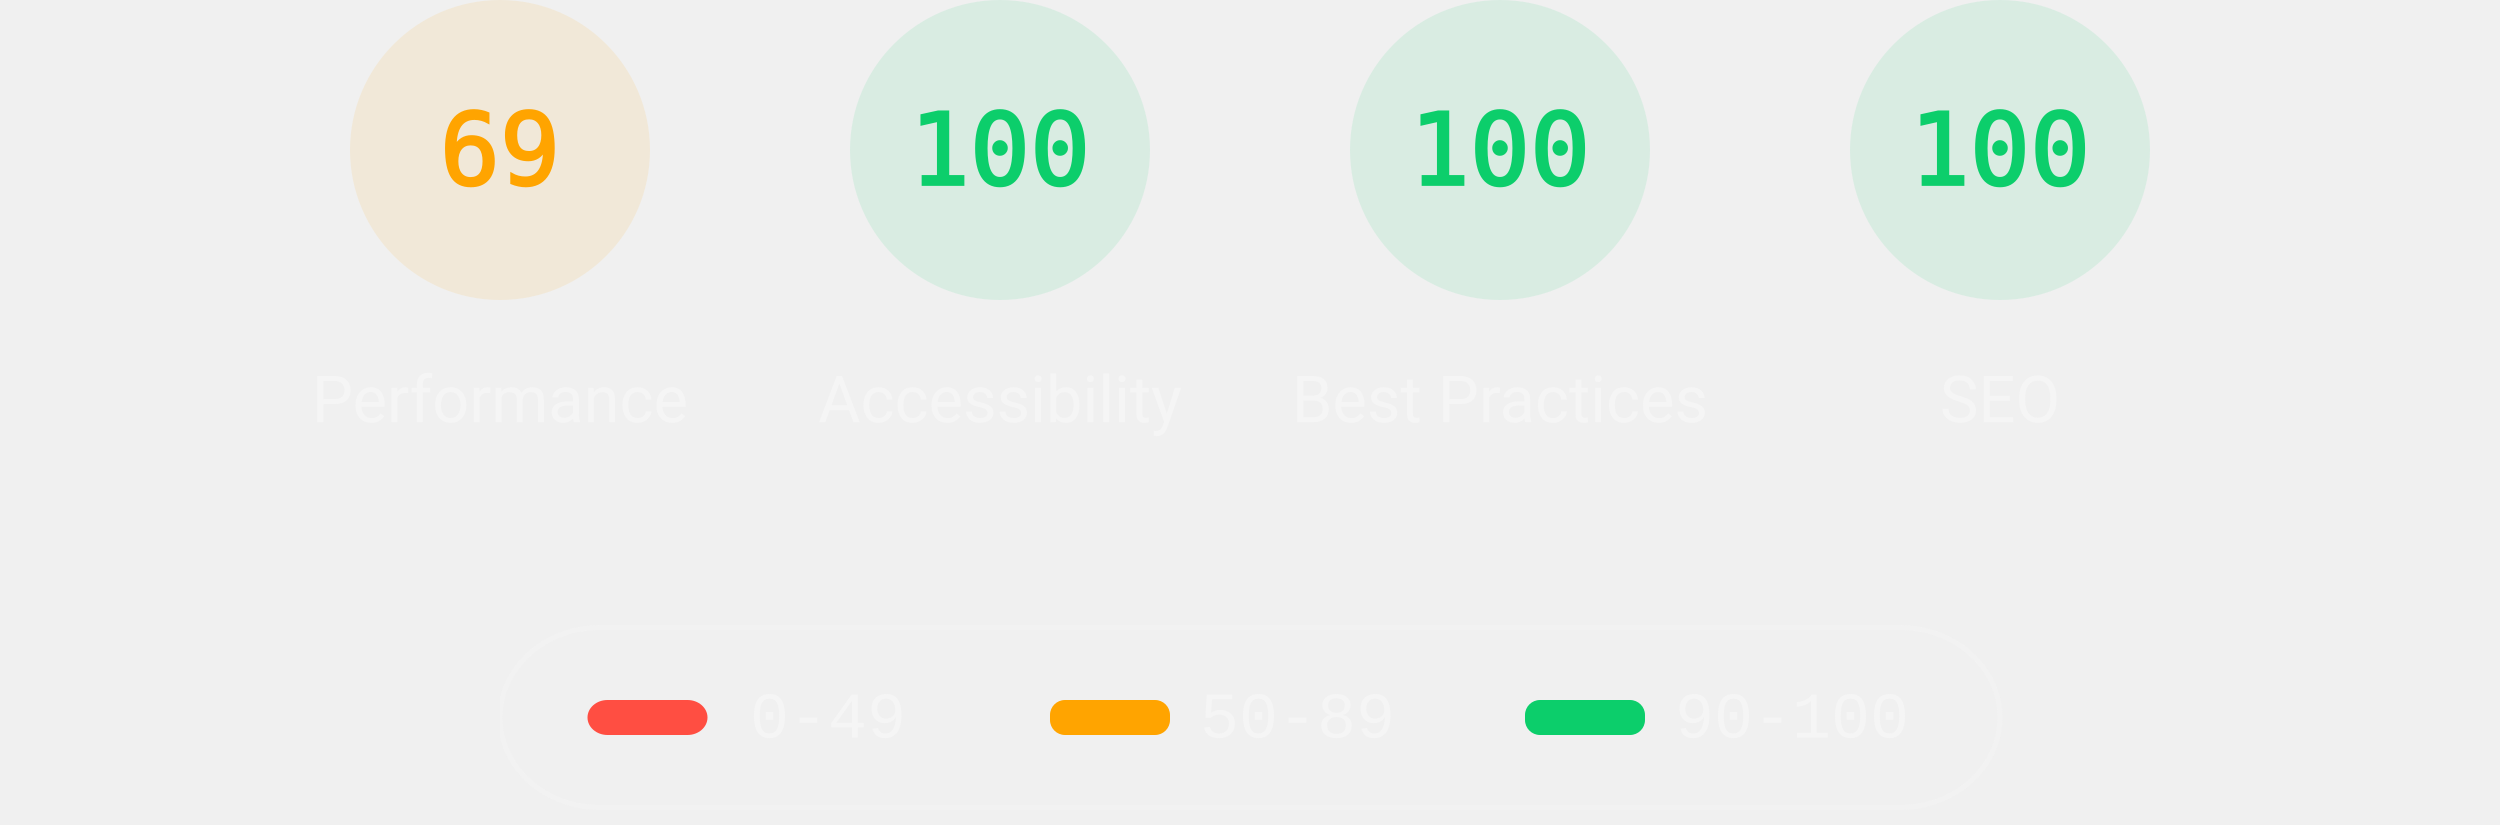
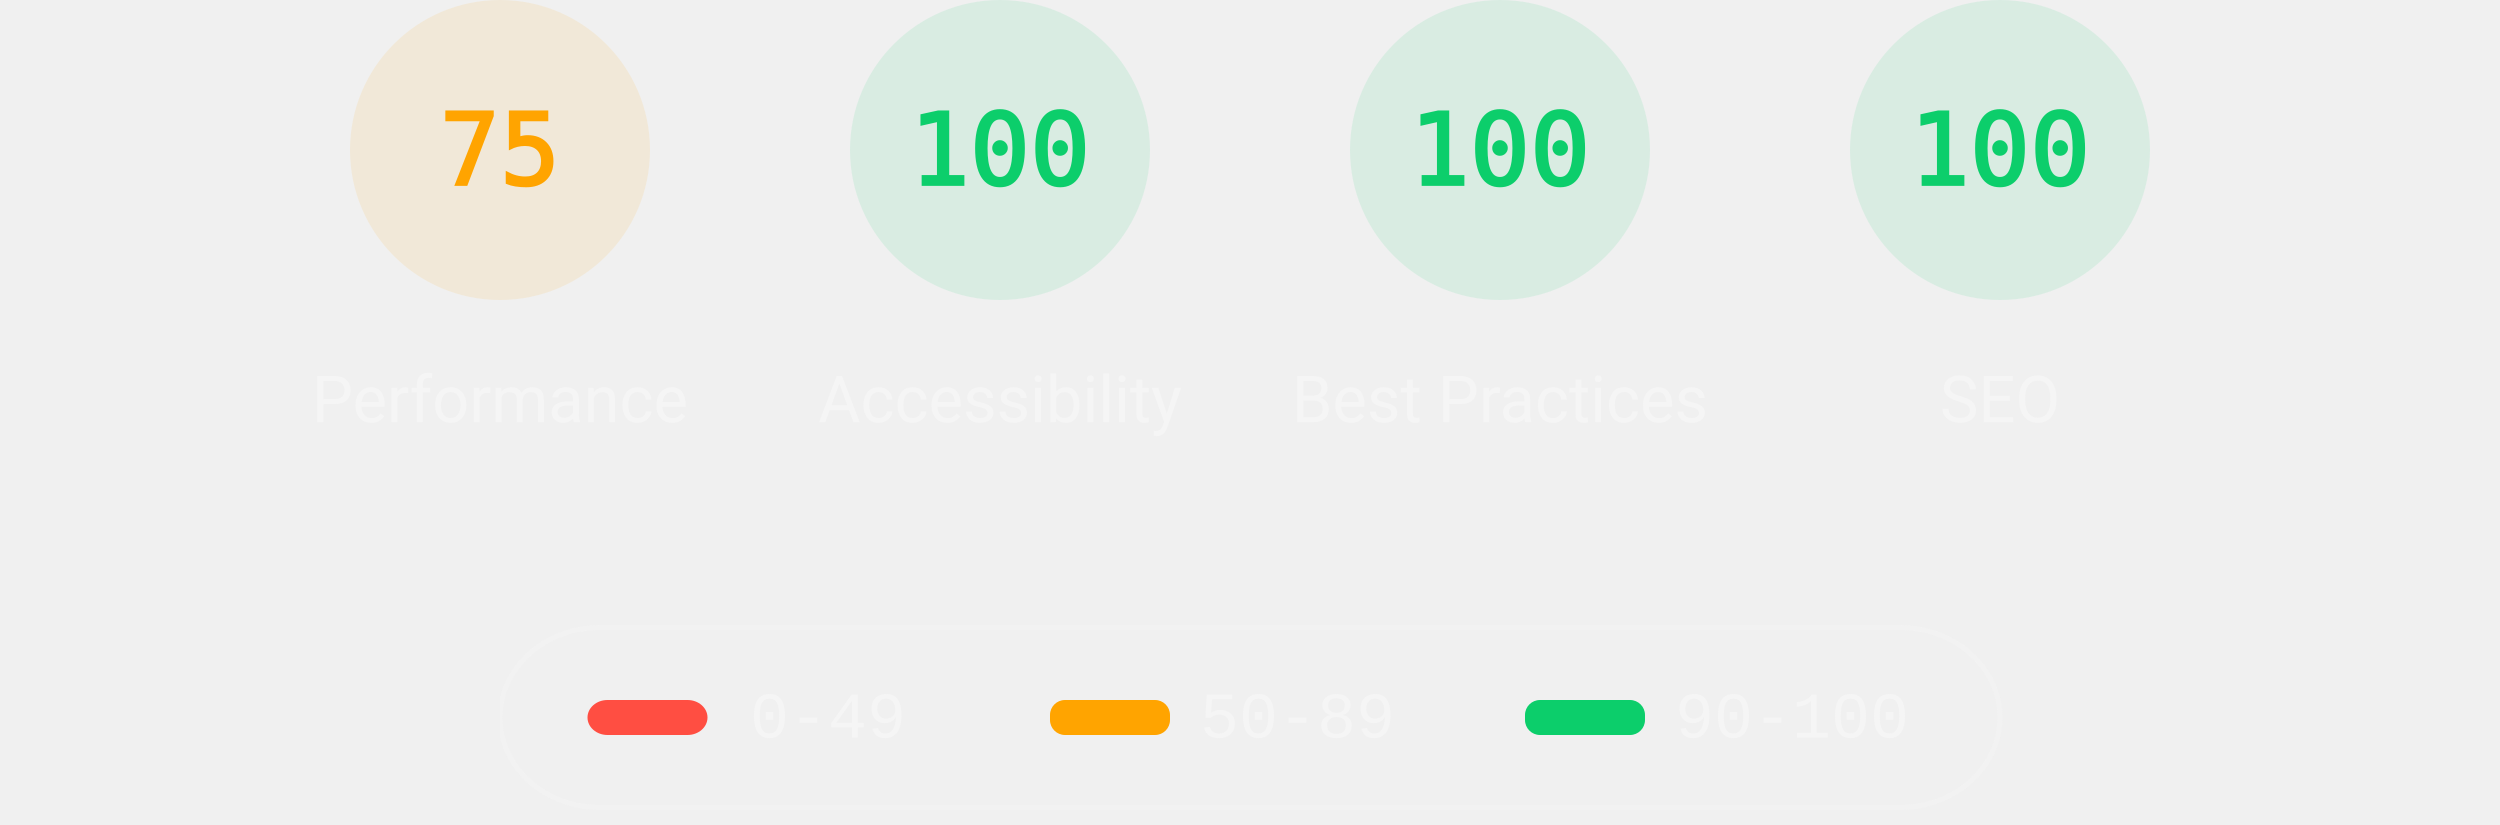
<svg xmlns="http://www.w3.org/2000/svg" class="theme--dark" fill="none" width="1000" height="330">
  <style>
			.gauge-base {
				opacity: 0.1
			}

			.gauge-arc {
				fill: none;
				animation-delay: 250ms;
				stroke-linecap: round;
				transform: rotate(-90deg);
				transform-origin: 100px 60px;
				animation: load-gauge 1s ease forwards
			}

			.guage-text {
				font-size: 40px;
				font-family: monospace;
				text-align: center
			}

			.guage-red {
				color: #ff4e42;
				fill: #ff4e42;
				stroke: #ff4e42
			}
			.guage-orange {
				color: #ffa400;
				fill: #ffa400;
				stroke: #ffa400
			}
			.guage-green {
				color: #0cce6b;
				fill: #0cce6b;
				stroke: #0cce6b
			}
			.theme--agnostic .guage-undefined {
				color: #5c5c5c;
				fill: #5c5c5c;
				stroke: #5c5c5c
			}
			.theme--light .guage-undefined {
				color: #1e1e1e;
				fill: #1e1e1e;
				stroke: #1e1e1e
			}
			.theme--dark .guage-undefined {
				color: #f5f5f5;
				fill: #f5f5f5;
				stroke: #f5f5f5
			}

			.guage-title {
				stroke: none;
				font-size: 26px;
				line-height: 26px;
				font-family: Roboto, Halvetica, Arial, sans-serif
			}
			.metric.guage-title {
				font-family: 'Courier New', Courier, monospace
			}
			.theme--agnostic .guage-title {
				color: #737373;
				fill: #737373
			}
			.theme--light .guage-title {
				color: #212121;
				fill: #212121
			}
			.theme--dark .guage-title {
				color: #f5f5f5;
				fill: #f5f5f5
			}

			@keyframes load-gauge {
				from {
					stroke-dasharray: 0 352.858
				}
			}
			.lh-gauge--pwa__disc {
				fill: #e0e0e0
			}
			.lh-gauge--pwa__logo {
				position: relative;
				fill: #b0b0b0
			}
			.lh-gauge--pwa__invisible {
				display: none
			}
			.lh-gauge--pwa__visible {
				display: inline
			}
			.guage-invisible {
				display: none
			}
			.lh-gauge--pwa__logo--primary-color {
				fill: #304ffe
			}
			.theme--agnostic .lh-gauge--pwa__logo--secondary-color {
				fill: #787878
			}
			.theme--light .lh-gauge--pwa__logo--secondary-color {
				fill: #3d3d3d
			}
			.theme--dark .lh-gauge--pwa__logo--secondary-color {
				fill: #d8b6b6
			}
			.theme--light #svg_2 {
				stroke: #00000022
			}
			.theme--agnostic #svg_2 {
				stroke: #616161
			}
			.theme--light #svg_2 {
				stroke: #00000022
			}
			.theme--dark #svg_2 {
				stroke: #f5f5f566
			}
		</style>
  <svg class="guage-div guage-perf guage-orange" viewBox="0 0 200 200" width="200" height="200" x="100" y="0">
    <circle class="gauge-base" r="56" cx="100" cy="60" stroke-width="8" />
-     <circle class="gauge-arc guage-arc-1" r="56" cx="100" cy="60" stroke-width="8" style="stroke-dasharray: 242.782, 351.858;" />
-     <text class="guage-text" x="100px" y="60px" alignment-baseline="central" dominant-baseline="central" text-anchor="middle">69</text>
+     <circle class="gauge-arc guage-arc-1" r="56" cx="100" cy="60" stroke-width="8" style="stroke-dasharray: 263.893, 351.858;" />
+     <text class="guage-text" x="100px" y="60px" alignment-baseline="central" dominant-baseline="central" text-anchor="middle">75</text>
    <text class="guage-title" x="100px" y="160px" alignment-baseline="central" dominant-baseline="central" text-anchor="middle">Performance</text>
  </svg>
  <svg class="guage-div guage-acc guage-green" viewBox="0 0 200 200" width="200" height="200" x="300" y="0">
    <circle class="gauge-base" r="56" cx="100" cy="60" stroke-width="8" />
    <circle class="gauge-arc guage-arc-2" r="56" cx="100" cy="60" stroke-width="8" style="stroke-dasharray: 351.858, 351.858;" />
    <text class="guage-text" x="100px" y="60px" alignment-baseline="central" dominant-baseline="central" text-anchor="middle">100</text>
    <text class="guage-title" x="100px" y="160px" alignment-baseline="central" dominant-baseline="central" text-anchor="middle">Accessibility</text>
  </svg>
  <svg class="guage-div guage-best guage-green" viewBox="0 0 200 200" width="200" height="200" x="500" y="0">
    <circle class="gauge-base" r="56" cx="100" cy="60" stroke-width="8" />
    <circle class="gauge-arc guage-arc-3" r="56" cx="100" cy="60" stroke-width="8" style="stroke-dasharray: 351.858, 351.858;" />
    <text class="guage-text" x="100px" y="60px" alignment-baseline="central" dominant-baseline="central" text-anchor="middle">100</text>
    <text class="guage-title" x="100px" y="160px" alignment-baseline="central" dominant-baseline="central" text-anchor="middle">Best Practices</text>
  </svg>
  <svg class="guage-div guage-seo guage-green" viewBox="0 0 200 200" width="200" height="200" x="700" y="0">
    <circle class="gauge-base" r="56" cx="100" cy="60" stroke-width="8" />
    <circle class="gauge-arc guage-arc-4" r="56" cx="100" cy="60" stroke-width="8" style="stroke-dasharray: 351.858, 351.858;" />
    <text class="guage-text" x="100px" y="60px" alignment-baseline="central" dominant-baseline="central" text-anchor="middle">100</text>
    <text class="guage-title" x="100px" y="160px" alignment-baseline="central" dominant-baseline="central" text-anchor="middle">SEO</text>
  </svg>
  <svg class="guage-div guage-pwa guage-invisible" viewBox="0 0 200 200" width="200" height="200" x="900" y="0">
    <svg viewBox="0 0 60 60" width="112" height="112" x="44" y="4">
      <defs>
        <linearGradient id="lh-gauge--pwa__check-circle__gradient-0" x1="50%" y1="0%" x2="50%" y2="100%">
          <stop stop-color="#00C852" offset="0%" />
          <stop stop-color="#009688" offset="100%" />
        </linearGradient>
        <linearGradient id="lh-gauge--pwa__installable__shadow-gradient-0" x1="76.056%" x2="24.111%" y1="82.995%" y2="24.735%">
          <stop stop-color="#A5D6A7" offset="0%" />
          <stop stop-color="#80CBC4" offset="100%" />
        </linearGradient>
        <linearGradient id="lh-gauge--pwa__fast-reliable__shadow-gradient-0" x1="76.056%" y1="82.995%" x2="25.678%" y2="26.493%">
          <stop stop-color="#64B5F6" offset="0%" />
          <stop stop-color="#2979FF" offset="100%" />
        </linearGradient>
        <g id="lh-gauge--pwa__fast-reliable-badge-0">
          <circle fill="#FFFFFF" cx="10" cy="10" r="10" />
          <path fill="#304FFE" d="M10 3.58l5.25 2.34v3.5c0 3.23-2.24 6.26-5.25 7-3.01-.74-5.25-3.77-5.25-7v-3.5L10 3.58zm-.47 10.74l2.76-4.83.03-.07c.04-.08 0-.24-.22-.24h-1.64l.47-3.26h-.47l-2.7 4.77c-.02.01.05-.1-.04.05-.09.16-.1.31.18.31h1.63l-.47 3.27h.47z" />
        </g>
        <g id="lh-gauge--pwa__installable-badge-0">
          <circle fill="#FFFFFF" cx="10" cy="10" r="10" />
          <path fill="#009688" d="M10 4.167A5.835 5.835 0 0 0 4.167 10 5.835 5.835 0 0 0 10 15.833 5.835 5.835 0 0 0 15.833 10 5.835 5.835 0 0 0 10 4.167zm2.917 6.416h-2.334v2.334H9.417v-2.334H7.083V9.417h2.334V7.083h1.166v2.334h2.334v1.166z" />
        </g>
      </defs>
      <g stroke="none" fill-rule="nonzero">
        <circle class="lh-gauge--pwa__disc" cx="30" cy="30" r="30" />
        <g class="lh-gauge--pwa__logo">
          <path d="M35.66 19.39l.7-1.75h2L37.4 15 38.6 12l3.4 9h-2.51l-.58-1.61z" />
          <path d="M33.52 21l3.65-9h-2.42l-2.5 5.82L30.5 12h-1.86l-1.9 5.82-1.35-2.65-1.21 3.72L25.4 21h2.38l1.72-5.2 1.64 5.2z" />
          <path fill-rule="nonzero" d="M20.3 17.91h1.48c.45 0 .85-.05 1.2-.15l.39-1.18 1.07-3.3a2.64 2.64 0 0 0-.28-.37c-.55-.6-1.36-.91-2.42-.91H18v9h2.3V17.9zm1.96-3.84c.22.22.33.5.33.87 0 .36-.1.65-.29.87-.2.23-.59.35-1.15.35h-.86v-2.41h.87c.52 0 .89.1 1.1.32z" />
        </g>
        <rect class="lh-gauge--pwa__component lh-gauge--pwa__na-line lh-gauge--pwa__invisible" fill="#FFFFFF" x="20" y="32" width="20" height="4" rx="2" />
        <g class="lh-gauge--pwa__component lh-gauge--pwa__fast-reliable-badge lh-gauge--pwa__invisible" transform="translate(20, 29)">
          <path fill="url(#lh-gauge--pwa__fast-reliable__shadow-gradient-0)" d="M33.63 19.49A30 30 0 0 1 16.2 30.36L3 17.14 17.14 3l16.49 16.49z" />
          <use href="#lh-gauge--pwa__fast-reliable-badge-0" />
        </g>
        <g class="lh-gauge--pwa__component lh-gauge--pwa__installable-badge lh-gauge--pwa__invisible" transform="translate(20, 29)">
          <path fill="url(#lh-gauge--pwa__installable__shadow-gradient-0)" d="M33.629 19.487c-4.272 5.453-10.391 9.39-17.415 10.869L3 17.142 17.142 3 33.63 19.487z" />
          <use href="#lh-gauge--pwa__installable-badge-0" />
        </g>
        <g class="lh-gauge--pwa__component lh-gauge--pwa__fast-reliable-installable-badges lh-gauge--pwa__invisible">
          <g transform="translate(8, 29)">
            <path fill="url(#lh-gauge--pwa__fast-reliable__shadow-gradient-0)" d="M16.321 30.463L3 17.143 17.142 3l22.365 22.365A29.864 29.864 0 0 1 22 31c-1.942 0-3.84-.184-5.679-.537z" />
            <use href="#lh-gauge--pwa__fast-reliable-badge-0" />
          </g>
          <g transform="translate(32, 29)">
            <path fill="url(#lh-gauge--pwa__installable__shadow-gradient-0)" d="M25.982 11.84a30.107 30.107 0 0 1-13.08 15.203L3 17.143 17.142 3l8.84 8.84z" />
            <use href="#lh-gauge--pwa__installable-badge-0" />
          </g>
        </g>
        <g class="lh-gauge--pwa__component lh-gauge--pwa__check-circle lh-gauge--pwa__invisible" transform="translate(18, 28)">
          <circle fill="#FFFFFF" cx="12" cy="12" r="12" />
          <path fill="url(#lh-gauge--pwa__check-circle__gradient-0)" d="M12 2a10 10 0 1 0 0 20 10 10 0 0 0 0-20zm-2 15l-5-5 1.41-1.41L10 14.17l7.59-7.59L19 8l-9 9z" />
        </g>
      </g>
    </svg>
    <text class="guage-title" y="160px" alignment-baseline="central" dominant-baseline="central" text-anchor="middle">
      <tspan x="100px" dy="-6px">Progressive</tspan>
      <tspan x="100px" dy="30px">Web App</tspan>
    </text>
  </svg>
  <svg width="604" height="76" x="200" y="250">
    <g>
      <rect fill="none" id="canvas_background" height="80" width="604" y="-1" x="-1" />
      <g display="none" overflow="visible" y="0" x="0" height="100%" width="100%" id="canvasGrid">
        <rect fill="url(#gridpattern)" stroke-width="0" y="0" x="0" height="100%" width="100%" />
      </g>
    </g>
    <g>
      <rect fill-opacity="0" stroke-width="2" rx="40" id="svg_2" height="72" width="600" y="1" x="0" fill="#000000" />
      <rect stroke="#000" rx="8" id="svg_3" height="14" width="48" y="30" x="35" stroke-opacity="null" stroke-width="0" fill="#ff4e42" />
      <rect stroke="#000" rx="6" id="svg_4" height="14" width="48" y="30" x="220" stroke-opacity="null" stroke-width="0" fill="#ffa400" />
      <rect stroke="#000" rx="6" id="svg_5" height="14" width="48" y="30" x="410" stroke-opacity="null" stroke-width="0" fill="#0cce6b" />
      <text class="metric guage-title" xml:space="preserve" text-anchor="start" font-size="26" id="svg_6" y="45" x="100" stroke-opacity="null" stroke-width="0" stroke="#000">0-49</text>
      <text class="metric guage-title" xml:space="preserve" text-anchor="start" font-size="26" id="svg_7" y="45" x="280" stroke-opacity="null" stroke-width="0" stroke="#000">50-89</text>
      <text class="metric guage-title" xml:space="preserve" text-anchor="start" font-size="26" id="svg_8" y="45" x="470" stroke-opacity="null" stroke-width="0" stroke="#000">90-100</text>
    </g>
  </svg>
</svg>
